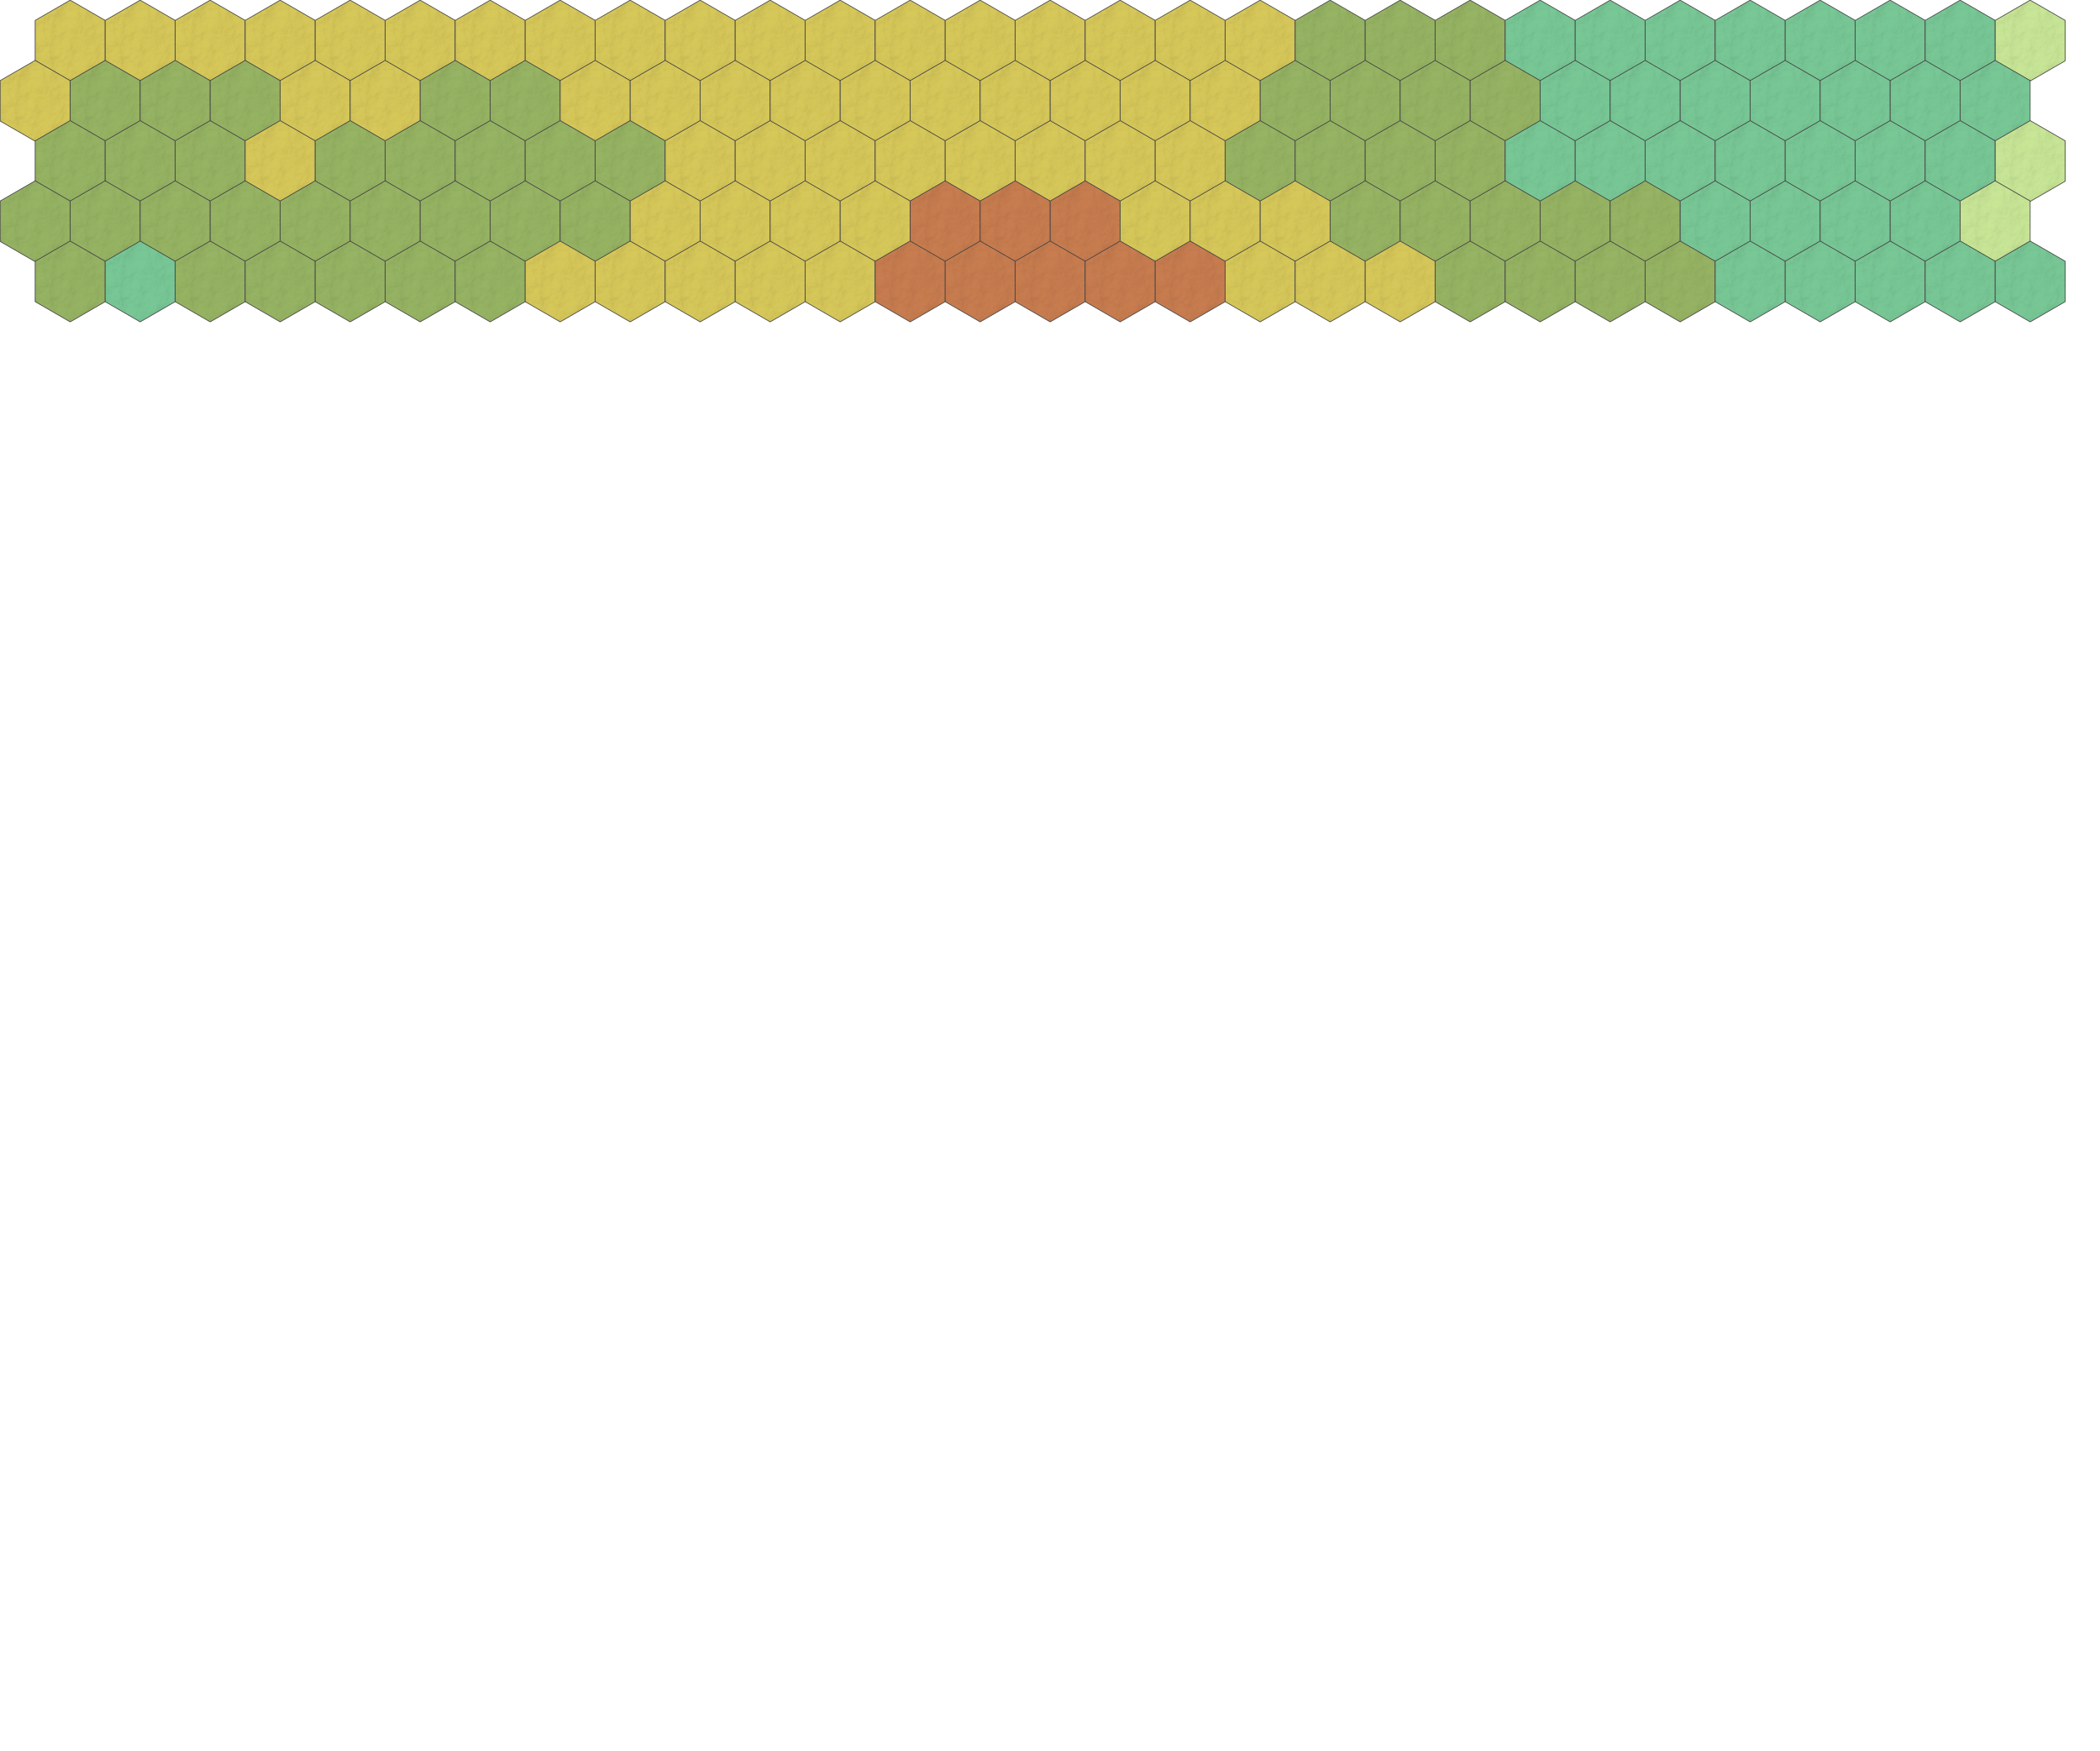
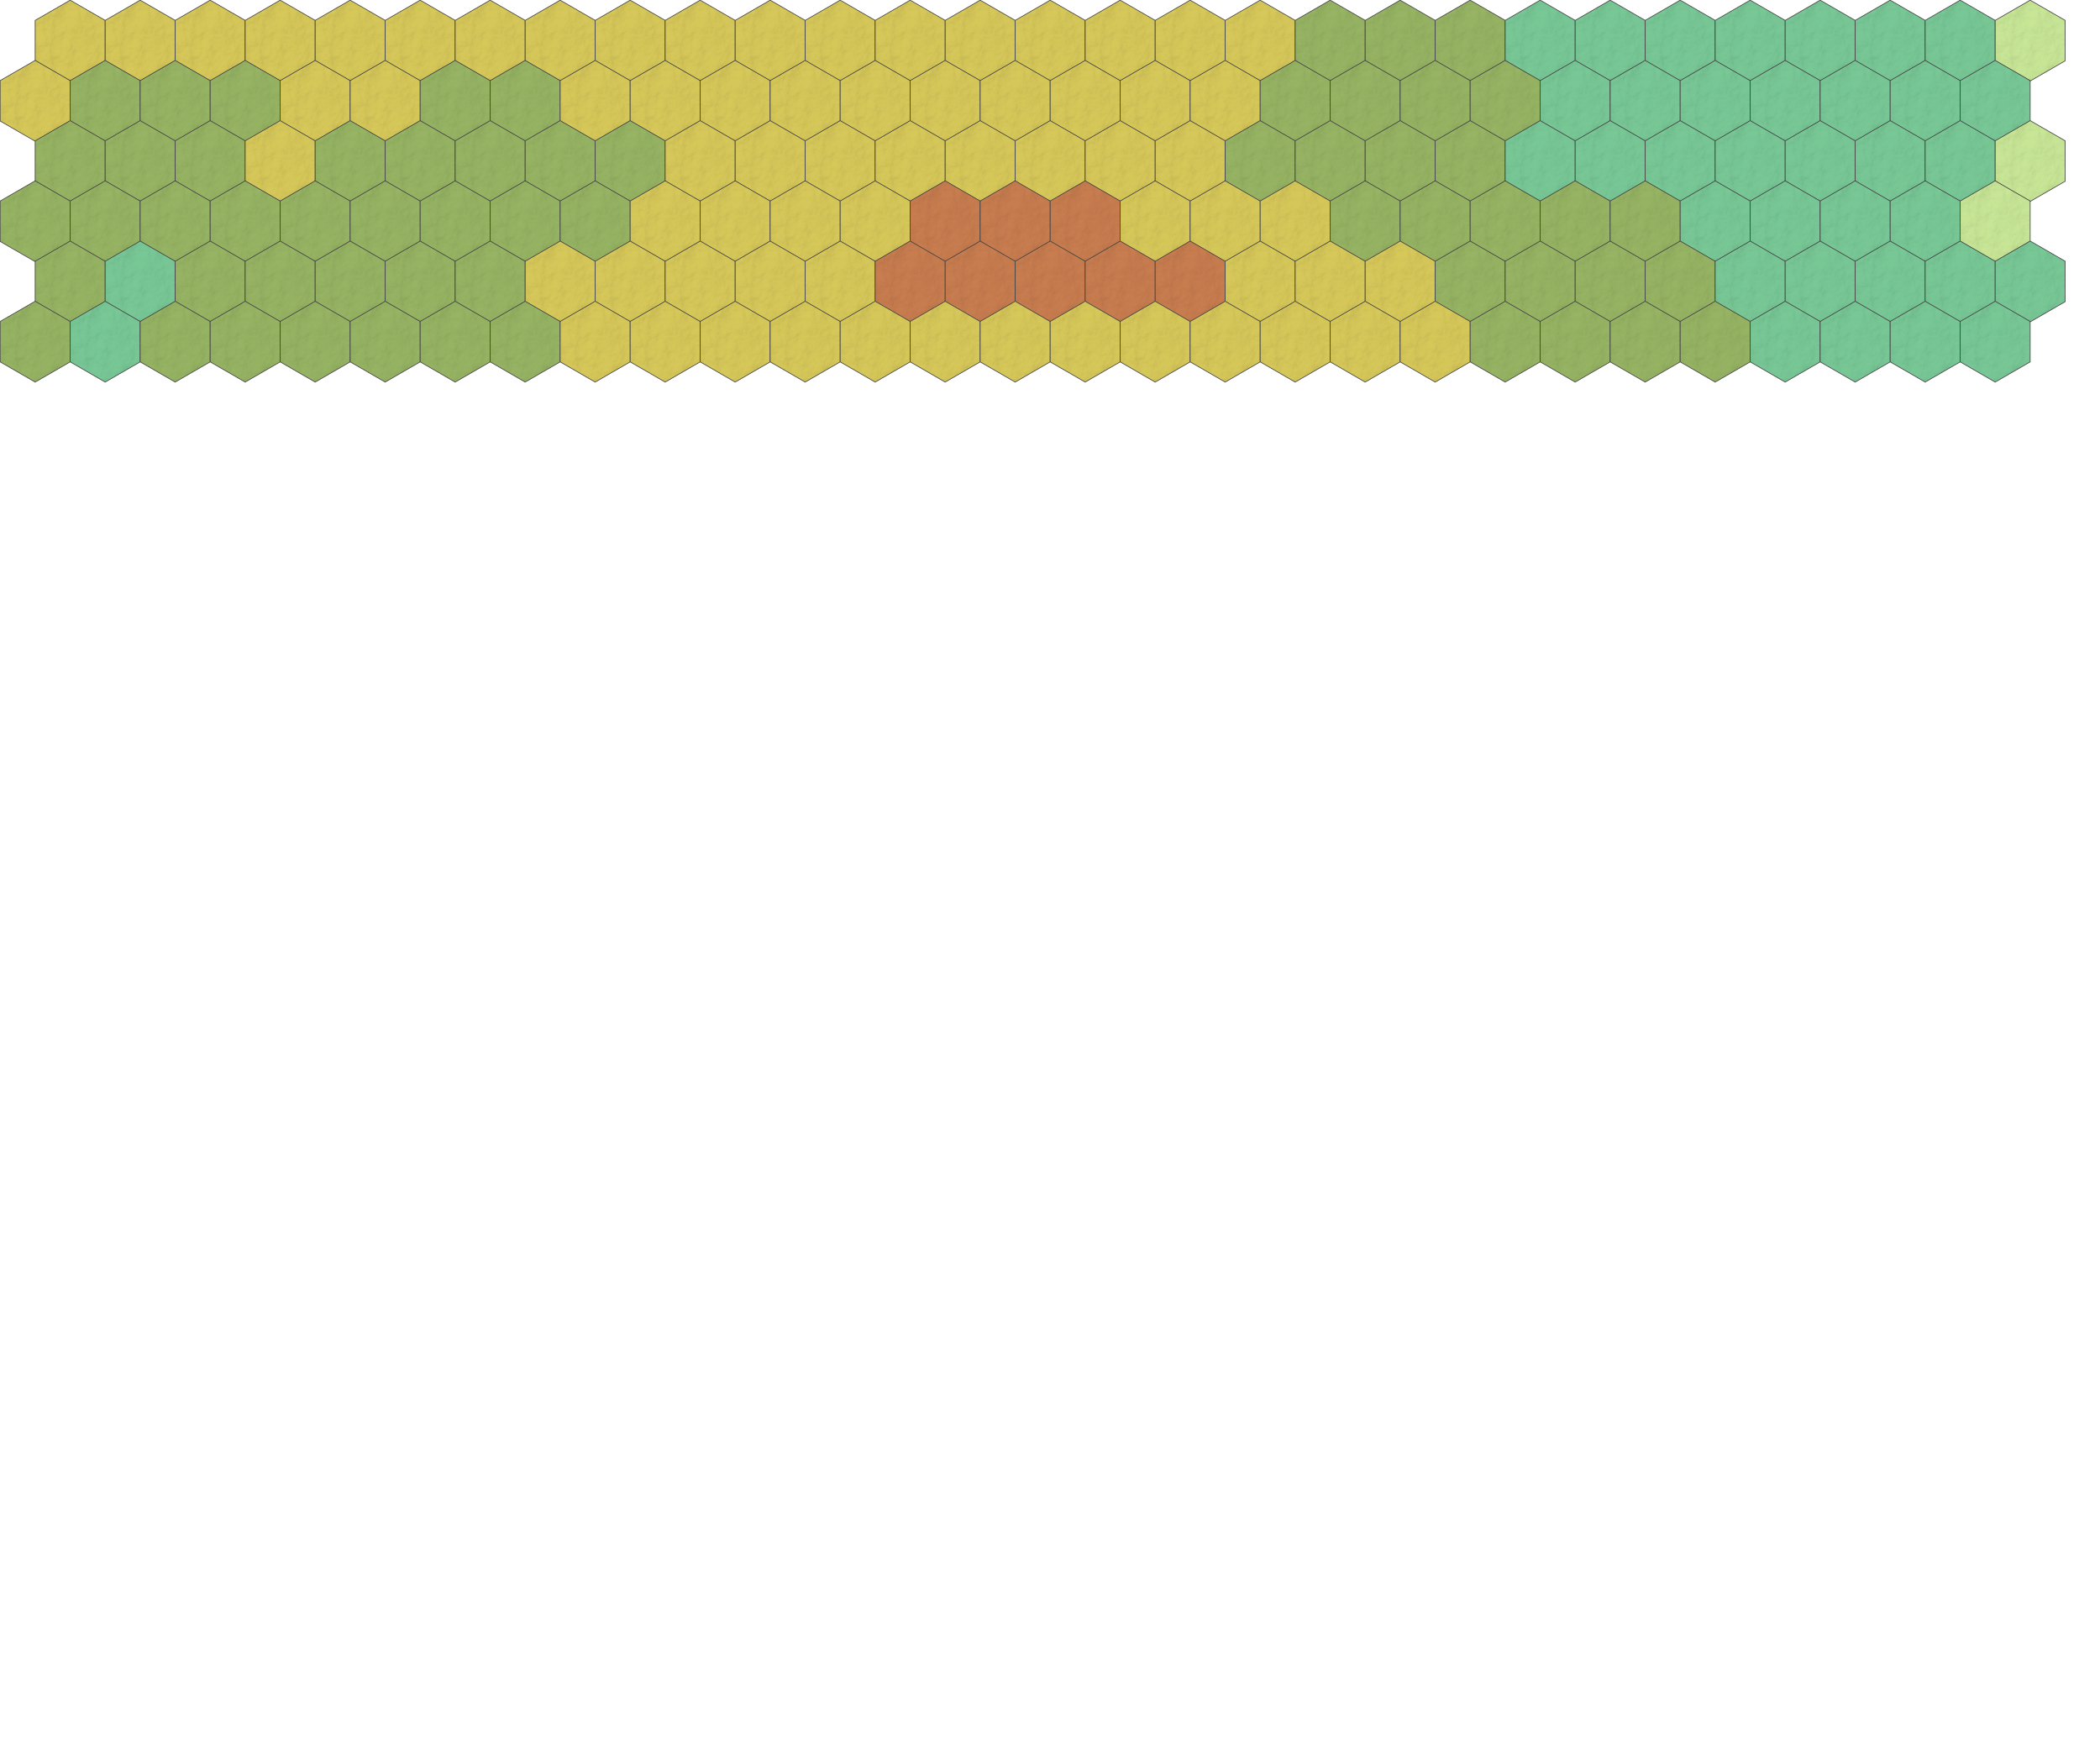
<svg xmlns="http://www.w3.org/2000/svg" xmlns:xlink="http://www.w3.org/1999/xlink" viewBox="0 0 3000 2500">
  <defs>
    <filter id="paper">
      <feTurbulence type="fractalNoise" baseFrequency="0.04" result="noise" numOctaves="5" />
      <feDiffuseLighting in="noise" surfaceScale="2" result="texture">
        <feDistantLight azimuth="45" elevation="75" />
      </feDiffuseLighting>
      <feComposite in="SourceGraphic" in2="texture" operator="arithmetic" k1="1" k2="0" k3="0" k4="0" />
    </filter>
    <polygon id="level5" filter="url(#paper)" fill="rgb(200,125,80)" stroke="#444444" points="50.24,0.25 100.23,29.112 100.23,86.835 50.24,115.697 0.25,86.835 0.25,29.112 50.24,0.25" />
    <polygon id="level4" filter="url(#paper)" fill="rgb(215,200,90)" stroke="#444444" points="50.24,0.25 100.23,29.112 100.23,86.835 50.24,115.697 0.25,86.835 0.25,29.112 50.24,0.25" />
    <polygon id="level3" filter="url(#paper)" fill="rgb(150,180,100)" stroke="#444444" points="50.24,0.25 100.23,29.112 100.23,86.835 50.24,115.697 0.25,86.835 0.25,29.112 50.24,0.25" />
    <polygon id="level2" filter="url(#paper)" fill="rgb(120,200,150)" stroke="#444444" points="50.24,0.25 100.23,29.112 100.23,86.835 50.24,115.697 0.25,86.835 0.25,29.112 50.24,0.25" />
    <polygon id="level1" filter="url(#paper)" fill="rgb(200,230,150)" stroke="#444444" points="50.24,0.25 100.23,29.112 100.23,86.835 50.24,115.697 0.25,86.835 0.25,29.112 50.24,0.25" />
  </defs>
  <g id="row1">
    <use id="0129" xlink:href="#level4" transform="translate(50,0)" />
    <use id="0128" xlink:href="#level4" transform="translate(150,0)" />
    <use id="0127" xlink:href="#level4" transform="translate(250,0)" />
    <use id="0126" xlink:href="#level4" transform="translate(350,0)" />
    <use id="0125" xlink:href="#level4" transform="translate(450,0)" />
    <use id="0124" xlink:href="#level4" transform="translate(550,0)" />
    <use id="0123" xlink:href="#level4" transform="translate(650,0)" />
    <use id="0122" xlink:href="#level4" transform="translate(750,0)" />
    <use id="0121" xlink:href="#level4" transform="translate(850,0)" />
    <use id="0120" xlink:href="#level4" transform="translate(950,0)" />
    <use id="0119" xlink:href="#level4" transform="translate(1050,0)" />
    <use id="0118" xlink:href="#level4" transform="translate(1150,0)" />
    <use id="0117" xlink:href="#level4" transform="translate(1250,0)" />
    <use id="0116" xlink:href="#level4" transform="translate(1350,0)" />
    <use id="0115" xlink:href="#level4" transform="translate(1450,0)" />
    <use id="0114" xlink:href="#level4" transform="translate(1550,0)" />
    <use id="0113" xlink:href="#level4" transform="translate(1650,0)" />
    <use id="0112" xlink:href="#level4" transform="translate(1750,0)" />
    <use id="0111" xlink:href="#level3" transform="translate(1850,0)" />
    <use id="0110" xlink:href="#level3" transform="translate(1950,0)" />
    <use id="0109" xlink:href="#level3" transform="translate(2050,0)" />
    <use id="0108" xlink:href="#level2" transform="translate(2150,0)" />
    <use id="0107" xlink:href="#level2" transform="translate(2250,0)" />
    <use id="0106" xlink:href="#level2" transform="translate(2350,0)" />
    <use id="0105" xlink:href="#level2" transform="translate(2450,0)" />
    <use id="0104" xlink:href="#level2" transform="translate(2550,0)" />
    <use id="0103" xlink:href="#level2" transform="translate(2650,0)" />
    <use id="0102" xlink:href="#level2" transform="translate(2750,0)" />
    <use id="0101" xlink:href="#level1" transform="translate(2850,0)" />
  </g>
  <g id="row2">
    <use id="0229" xlink:href="#level4" transform="translate(0,86)" />
    <use id="0228" xlink:href="#level3" transform="translate(100,86)" />
    <use id="0227" xlink:href="#level3" transform="translate(200,86)" />
    <use id="0226" xlink:href="#level3" transform="translate(300,86)" />
    <use id="0225" xlink:href="#level4" transform="translate(400,86)" />
    <use id="0224" xlink:href="#level4" transform="translate(500,86)" />
    <use id="0223" xlink:href="#level3" transform="translate(600,86)" />
    <use id="0222" xlink:href="#level3" transform="translate(700,86)" />
    <use id="0221" xlink:href="#level4" transform="translate(800,86)" />
    <use id="0220" xlink:href="#level4" transform="translate(900,86)" />
    <use id="0219" xlink:href="#level4" transform="translate(1000,86)" />
    <use id="0218" xlink:href="#level4" transform="translate(1100,86)" />
    <use id="0217" xlink:href="#level4" transform="translate(1200,86)" />
    <use id="0216" xlink:href="#level4" transform="translate(1300,86)" />
    <use id="0215" xlink:href="#level4" transform="translate(1400,86)" />
    <use id="0214" xlink:href="#level4" transform="translate(1500,86)" />
    <use id="0213" xlink:href="#level4" transform="translate(1600,86)" />
    <use id="0212" xlink:href="#level4" transform="translate(1700,86)" />
    <use id="0211" xlink:href="#level3" transform="translate(1800,86)" />
    <use id="0210" xlink:href="#level3" transform="translate(1900,86)" />
    <use id="0209" xlink:href="#level3" transform="translate(2000,86)" />
    <use id="0208" xlink:href="#level3" transform="translate(2100,86)" />
    <use id="0207" xlink:href="#level2" transform="translate(2200,86)" />
    <use id="0206" xlink:href="#level2" transform="translate(2300,86)" />
    <use id="0205" xlink:href="#level2" transform="translate(2400,86)" />
    <use id="0204" xlink:href="#level2" transform="translate(2500,86)" />
    <use id="0203" xlink:href="#level2" transform="translate(2600,86)" />
    <use id="0202" xlink:href="#level2" transform="translate(2700,86)" />
    <use id="0201" xlink:href="#level2" transform="translate(2800,86)" />
  </g>
  <g id="row3">
    <use id="0329" xlink:href="#level3" transform="translate(50,172)" />
    <use id="0328" xlink:href="#level3" transform="translate(150,172)" />
    <use id="0327" xlink:href="#level3" transform="translate(250,172)" />
    <use id="0326" xlink:href="#level4" transform="translate(350,172)" />
    <use id="0325" xlink:href="#level3" transform="translate(450,172)" />
    <use id="0324" xlink:href="#level3" transform="translate(550,172)" />
    <use id="0323" xlink:href="#level3" transform="translate(650,172)" />
    <use id="0322" xlink:href="#level3" transform="translate(750,172)" />
    <use id="0321" xlink:href="#level3" transform="translate(850,172)" />
    <use id="0320" xlink:href="#level4" transform="translate(950,172)" />
    <use id="0319" xlink:href="#level4" transform="translate(1050,172)" />
    <use id="0318" xlink:href="#level4" transform="translate(1150,172)" />
    <use id="0317" xlink:href="#level4" transform="translate(1250,172)" />
    <use id="0316" xlink:href="#level4" transform="translate(1350,172)" />
    <use id="0315" xlink:href="#level4" transform="translate(1450,172)" />
    <use id="0314" xlink:href="#level4" transform="translate(1550,172)" />
    <use id="0313" xlink:href="#level4" transform="translate(1650,172)" />
    <use id="0312" xlink:href="#level3" transform="translate(1750,172)" />
    <use id="0311" xlink:href="#level3" transform="translate(1850,172)" />
    <use id="0310" xlink:href="#level3" transform="translate(1950,172)" />
    <use id="0309" xlink:href="#level3" transform="translate(2050,172)" />
    <use id="0308" xlink:href="#level2" transform="translate(2150,172)" />
    <use id="0307" xlink:href="#level2" transform="translate(2250,172)" />
    <use id="0306" xlink:href="#level2" transform="translate(2350,172)" />
    <use id="0305" xlink:href="#level2" transform="translate(2450,172)" />
    <use id="0304" xlink:href="#level2" transform="translate(2550,172)" />
    <use id="0303" xlink:href="#level2" transform="translate(2650,172)" />
    <use id="0302" xlink:href="#level2" transform="translate(2750,172)" />
    <use id="0301" xlink:href="#level1" transform="translate(2850,172)" />
  </g>
  <g id="row4">
    <use id="0429" xlink:href="#level3" transform="translate(0,258)" />
    <use id="0428" xlink:href="#level3" transform="translate(100,258)" />
    <use id="0427" xlink:href="#level3" transform="translate(200,258)" />
    <use id="0426" xlink:href="#level3" transform="translate(300,258)" />
    <use id="0425" xlink:href="#level3" transform="translate(400,258)" />
    <use id="0424" xlink:href="#level3" transform="translate(500,258)" />
    <use id="0423" xlink:href="#level3" transform="translate(600,258)" />
    <use id="0422" xlink:href="#level3" transform="translate(700,258)" />
    <use id="0421" xlink:href="#level3" transform="translate(800,258)" />
    <use id="0420" xlink:href="#level4" transform="translate(900,258)" />
    <use id="0419" xlink:href="#level4" transform="translate(1000,258)" />
    <use id="0418" xlink:href="#level4" transform="translate(1100,258)" />
    <use id="0417" xlink:href="#level4" transform="translate(1200,258)" />
    <use id="0416" xlink:href="#level5" transform="translate(1300,258)" />
    <use id="0415" xlink:href="#level5" transform="translate(1400,258)" />
    <use id="0414" xlink:href="#level5" transform="translate(1500,258)" />
    <use id="0413" xlink:href="#level4" transform="translate(1600,258)" />
    <use id="0412" xlink:href="#level4" transform="translate(1700,258)" />
    <use id="0411" xlink:href="#level4" transform="translate(1800,258)" />
    <use id="0410" xlink:href="#level3" transform="translate(1900,258)" />
    <use id="0409" xlink:href="#level3" transform="translate(2000,258)" />
    <use id="0408" xlink:href="#level3" transform="translate(2100,258)" />
    <use id="0407" xlink:href="#level3" transform="translate(2200,258)" />
    <use id="0406" xlink:href="#level3" transform="translate(2300,258)" />
    <use id="0405" xlink:href="#level2" transform="translate(2400,258)" />
    <use id="0404" xlink:href="#level2" transform="translate(2500,258)" />
    <use id="0403" xlink:href="#level2" transform="translate(2600,258)" />
    <use id="0402" xlink:href="#level2" transform="translate(2700,258)" />
    <use id="0401" xlink:href="#level1" transform="translate(2800,258)" />
  </g>
  <g id="row5">
-     <use id="0329" xlink:href="#level3" transform="translate(50,344)" />
-     <use id="0328" xlink:href="#level2" transform="translate(150,344)" />
-     <use id="0327" xlink:href="#level3" transform="translate(250,344)" />
-     <use id="0326" xlink:href="#level3" transform="translate(350,344)" />
-     <use id="0325" xlink:href="#level3" transform="translate(450,344)" />
-     <use id="0324" xlink:href="#level3" transform="translate(550,344)" />
-     <use id="0323" xlink:href="#level3" transform="translate(650,344)" />
-     <use id="0322" xlink:href="#level4" transform="translate(750,344)" />
-     <use id="0321" xlink:href="#level4" transform="translate(850,344)" />
-     <use id="0320" xlink:href="#level4" transform="translate(950,344)" />
-     <use id="0319" xlink:href="#level4" transform="translate(1050,344)" />
-     <use id="0318" xlink:href="#level4" transform="translate(1150,344)" />
-     <use id="0317" xlink:href="#level5" transform="translate(1250,344)" />
-     <use id="0316" xlink:href="#level5" transform="translate(1350,344)" />
-     <use id="0315" xlink:href="#level5" transform="translate(1450,344)" />
-     <use id="0314" xlink:href="#level5" transform="translate(1550,344)" />
-     <use id="0313" xlink:href="#level5" transform="translate(1650,344)" />
-     <use id="0312" xlink:href="#level4" transform="translate(1750,344)" />
-     <use id="0311" xlink:href="#level4" transform="translate(1850,344)" />
-     <use id="0310" xlink:href="#level4" transform="translate(1950,344)" />
-     <use id="0309" xlink:href="#level3" transform="translate(2050,344)" />
-     <use id="0308" xlink:href="#level3" transform="translate(2150,344)" />
-     <use id="0307" xlink:href="#level3" transform="translate(2250,344)" />
-     <use id="0306" xlink:href="#level3" transform="translate(2350,344)" />
-     <use id="0305" xlink:href="#level2" transform="translate(2450,344)" />
-     <use id="0304" xlink:href="#level2" transform="translate(2550,344)" />
-     <use id="0303" xlink:href="#level2" transform="translate(2650,344)" />
-     <use id="0302" xlink:href="#level2" transform="translate(2750,344)" />
-     <use id="0301" xlink:href="#level2" transform="translate(2850,344)" />
+     <use id="0529" xlink:href="#level3" transform="translate(50,344)" />
+     <use id="0528" xlink:href="#level2" transform="translate(150,344)" />
+     <use id="0527" xlink:href="#level3" transform="translate(250,344)" />
+     <use id="0526" xlink:href="#level3" transform="translate(350,344)" />
+     <use id="0525" xlink:href="#level3" transform="translate(450,344)" />
+     <use id="0524" xlink:href="#level3" transform="translate(550,344)" />
+     <use id="0523" xlink:href="#level3" transform="translate(650,344)" />
+     <use id="0522" xlink:href="#level4" transform="translate(750,344)" />
+     <use id="0521" xlink:href="#level4" transform="translate(850,344)" />
+     <use id="0520" xlink:href="#level4" transform="translate(950,344)" />
+     <use id="0519" xlink:href="#level4" transform="translate(1050,344)" />
+     <use id="0518" xlink:href="#level4" transform="translate(1150,344)" />
+     <use id="0517" xlink:href="#level5" transform="translate(1250,344)" />
+     <use id="0516" xlink:href="#level5" transform="translate(1350,344)" />
+     <use id="0515" xlink:href="#level5" transform="translate(1450,344)" />
+     <use id="0514" xlink:href="#level5" transform="translate(1550,344)" />
+     <use id="0513" xlink:href="#level5" transform="translate(1650,344)" />
+     <use id="0512" xlink:href="#level4" transform="translate(1750,344)" />
+     <use id="0511" xlink:href="#level4" transform="translate(1850,344)" />
+     <use id="0510" xlink:href="#level4" transform="translate(1950,344)" />
+     <use id="0509" xlink:href="#level3" transform="translate(2050,344)" />
+     <use id="0508" xlink:href="#level3" transform="translate(2150,344)" />
+     <use id="0507" xlink:href="#level3" transform="translate(2250,344)" />
+     <use id="0506" xlink:href="#level3" transform="translate(2350,344)" />
+     <use id="0505" xlink:href="#level2" transform="translate(2450,344)" />
+     <use id="0504" xlink:href="#level2" transform="translate(2550,344)" />
+     <use id="0503" xlink:href="#level2" transform="translate(2650,344)" />
+     <use id="0502" xlink:href="#level2" transform="translate(2750,344)" />
+     <use id="0501" xlink:href="#level2" transform="translate(2850,344)" />
+   </g>
+   <g id="row4">
+     <use id="0629" xlink:href="#level3" transform="translate(0,430)" />
+     <use id="0628" xlink:href="#level2" transform="translate(100,430)" />
+     <use id="0627" xlink:href="#level3" transform="translate(200,430)" />
+     <use id="0626" xlink:href="#level3" transform="translate(300,430)" />
+     <use id="0625" xlink:href="#level3" transform="translate(400,430)" />
+     <use id="0624" xlink:href="#level3" transform="translate(500,430)" />
+     <use id="0623" xlink:href="#level3" transform="translate(600,430)" />
+     <use id="0622" xlink:href="#level3" transform="translate(700,430)" />
+     <use id="0621" xlink:href="#level4" transform="translate(800,430)" />
+     <use id="0620" xlink:href="#level4" transform="translate(900,430)" />
+     <use id="0619" xlink:href="#level4" transform="translate(1000,430)" />
+     <use id="0618" xlink:href="#level4" transform="translate(1100,430)" />
+     <use id="0617" xlink:href="#level4" transform="translate(1200,430)" />
+     <use id="0616" xlink:href="#level4" transform="translate(1300,430)" />
+     <use id="0615" xlink:href="#level4" transform="translate(1400,430)" />
+     <use id="0614" xlink:href="#level4" transform="translate(1500,430)" />
+     <use id="0613" xlink:href="#level4" transform="translate(1600,430)" />
+     <use id="0612" xlink:href="#level4" transform="translate(1700,430)" />
+     <use id="0611" xlink:href="#level4" transform="translate(1800,430)" />
+     <use id="0610" xlink:href="#level4" transform="translate(1900,430)" />
+     <use id="0609" xlink:href="#level4" transform="translate(2000,430)" />
+     <use id="0608" xlink:href="#level3" transform="translate(2100,430)" />
+     <use id="0607" xlink:href="#level3" transform="translate(2200,430)" />
+     <use id="0606" xlink:href="#level3" transform="translate(2300,430)" />
+     <use id="0605" xlink:href="#level3" transform="translate(2400,430)" />
+     <use id="0604" xlink:href="#level2" transform="translate(2500,430)" />
+     <use id="0603" xlink:href="#level2" transform="translate(2600,430)" />
+     <use id="0602" xlink:href="#level2" transform="translate(2700,430)" />
+     <use id="0601" xlink:href="#level2" transform="translate(2800,430)" />
  </g>
</svg>
